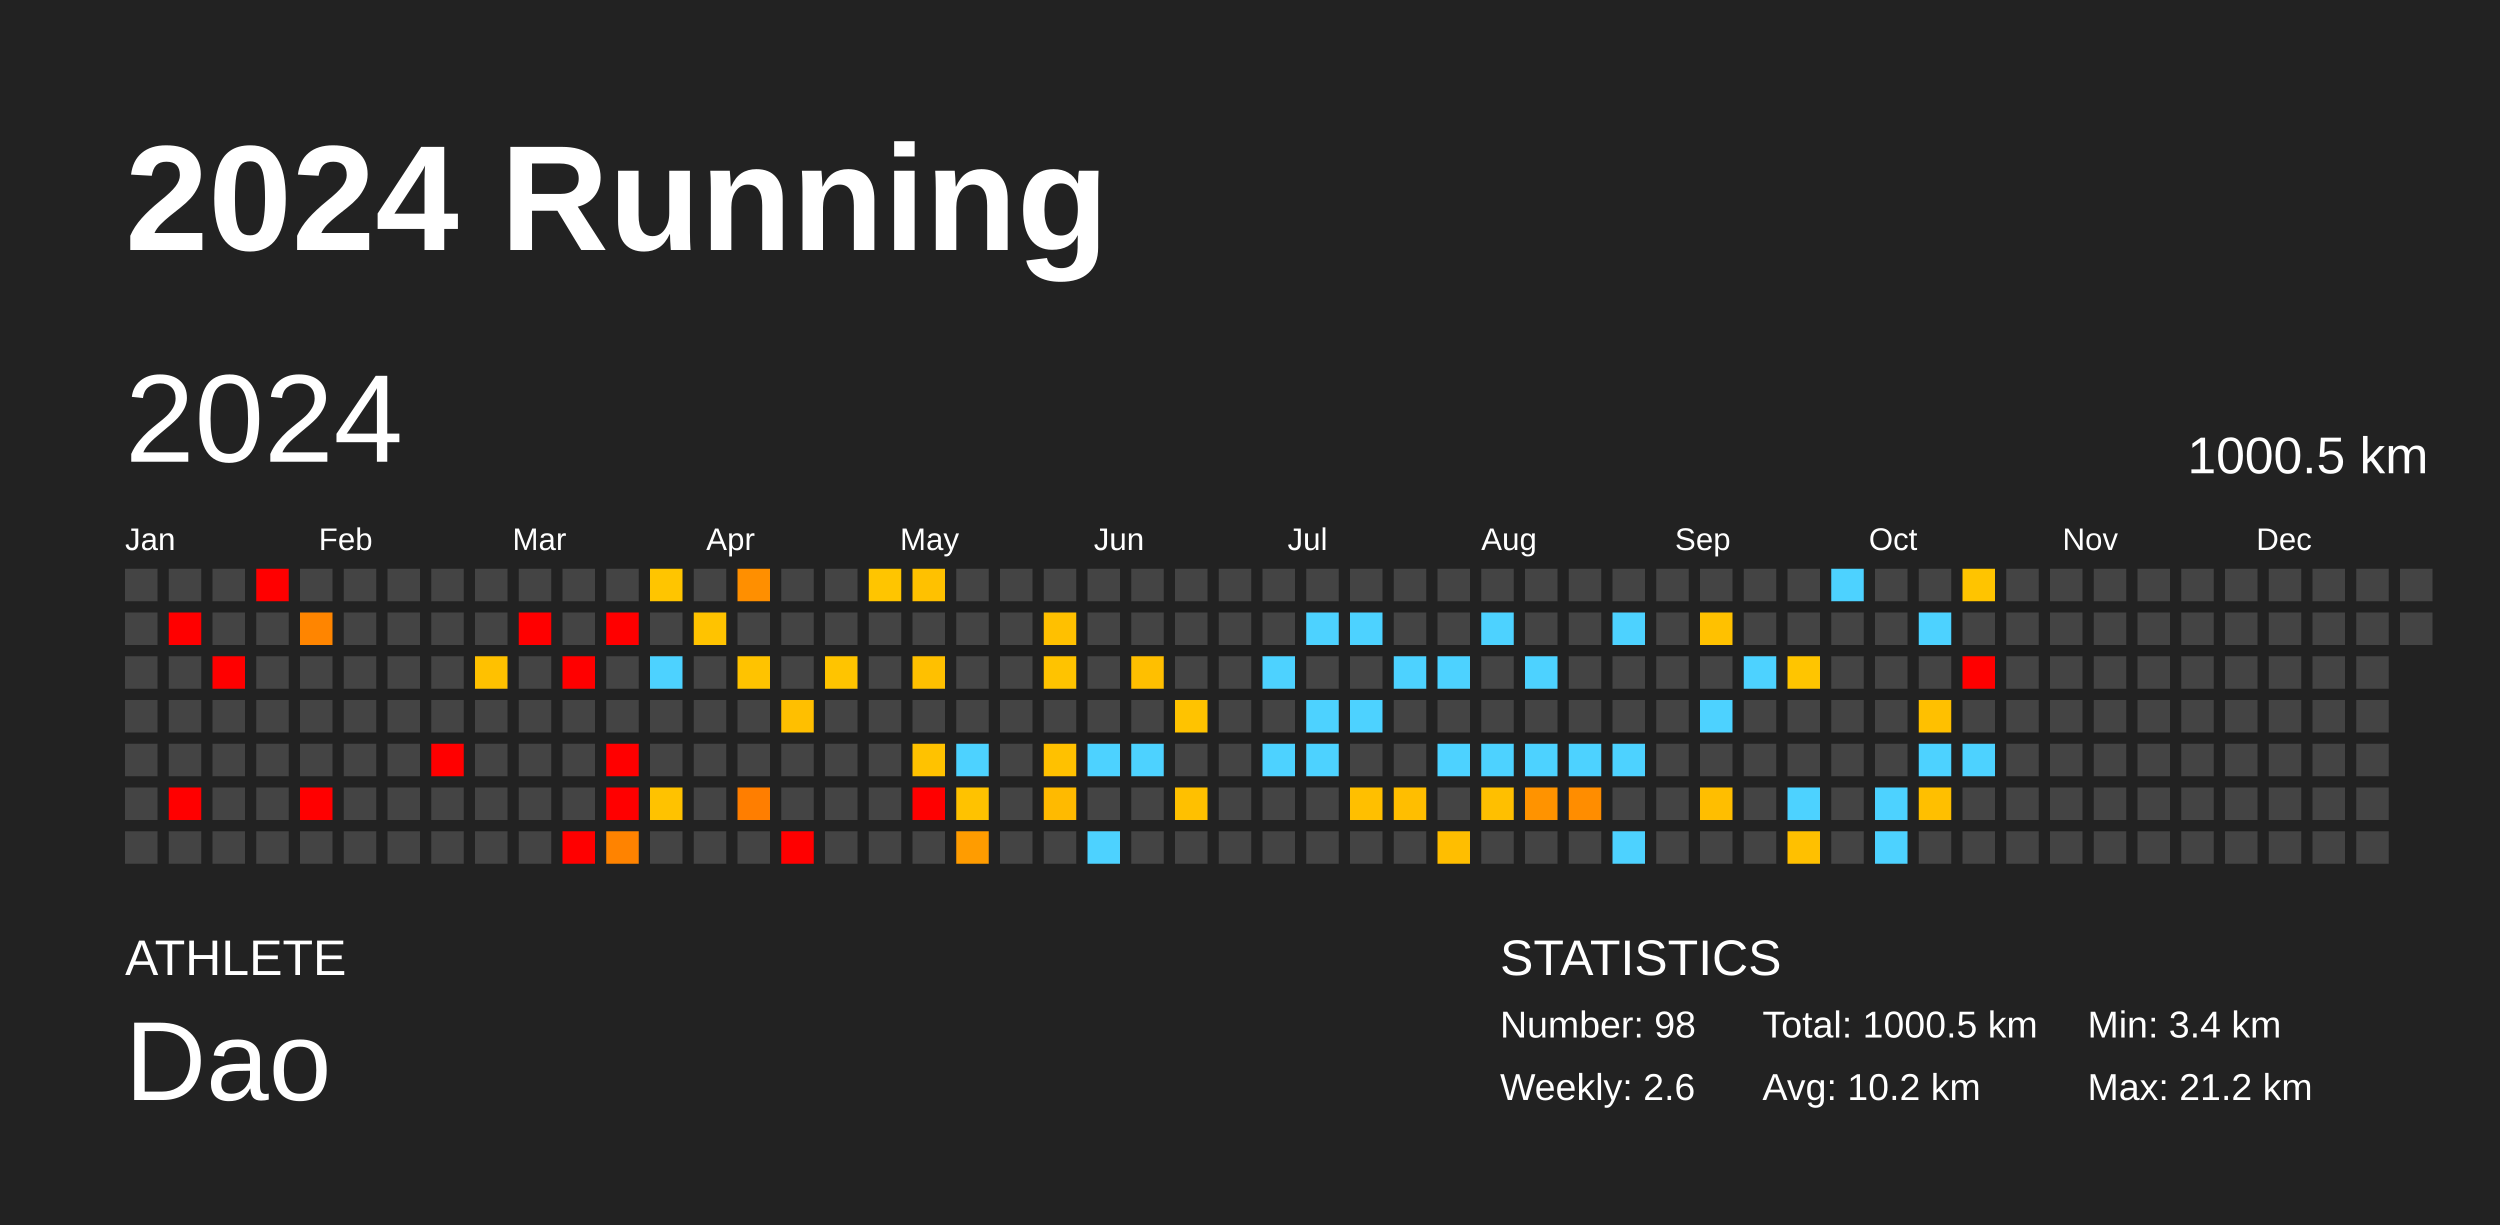
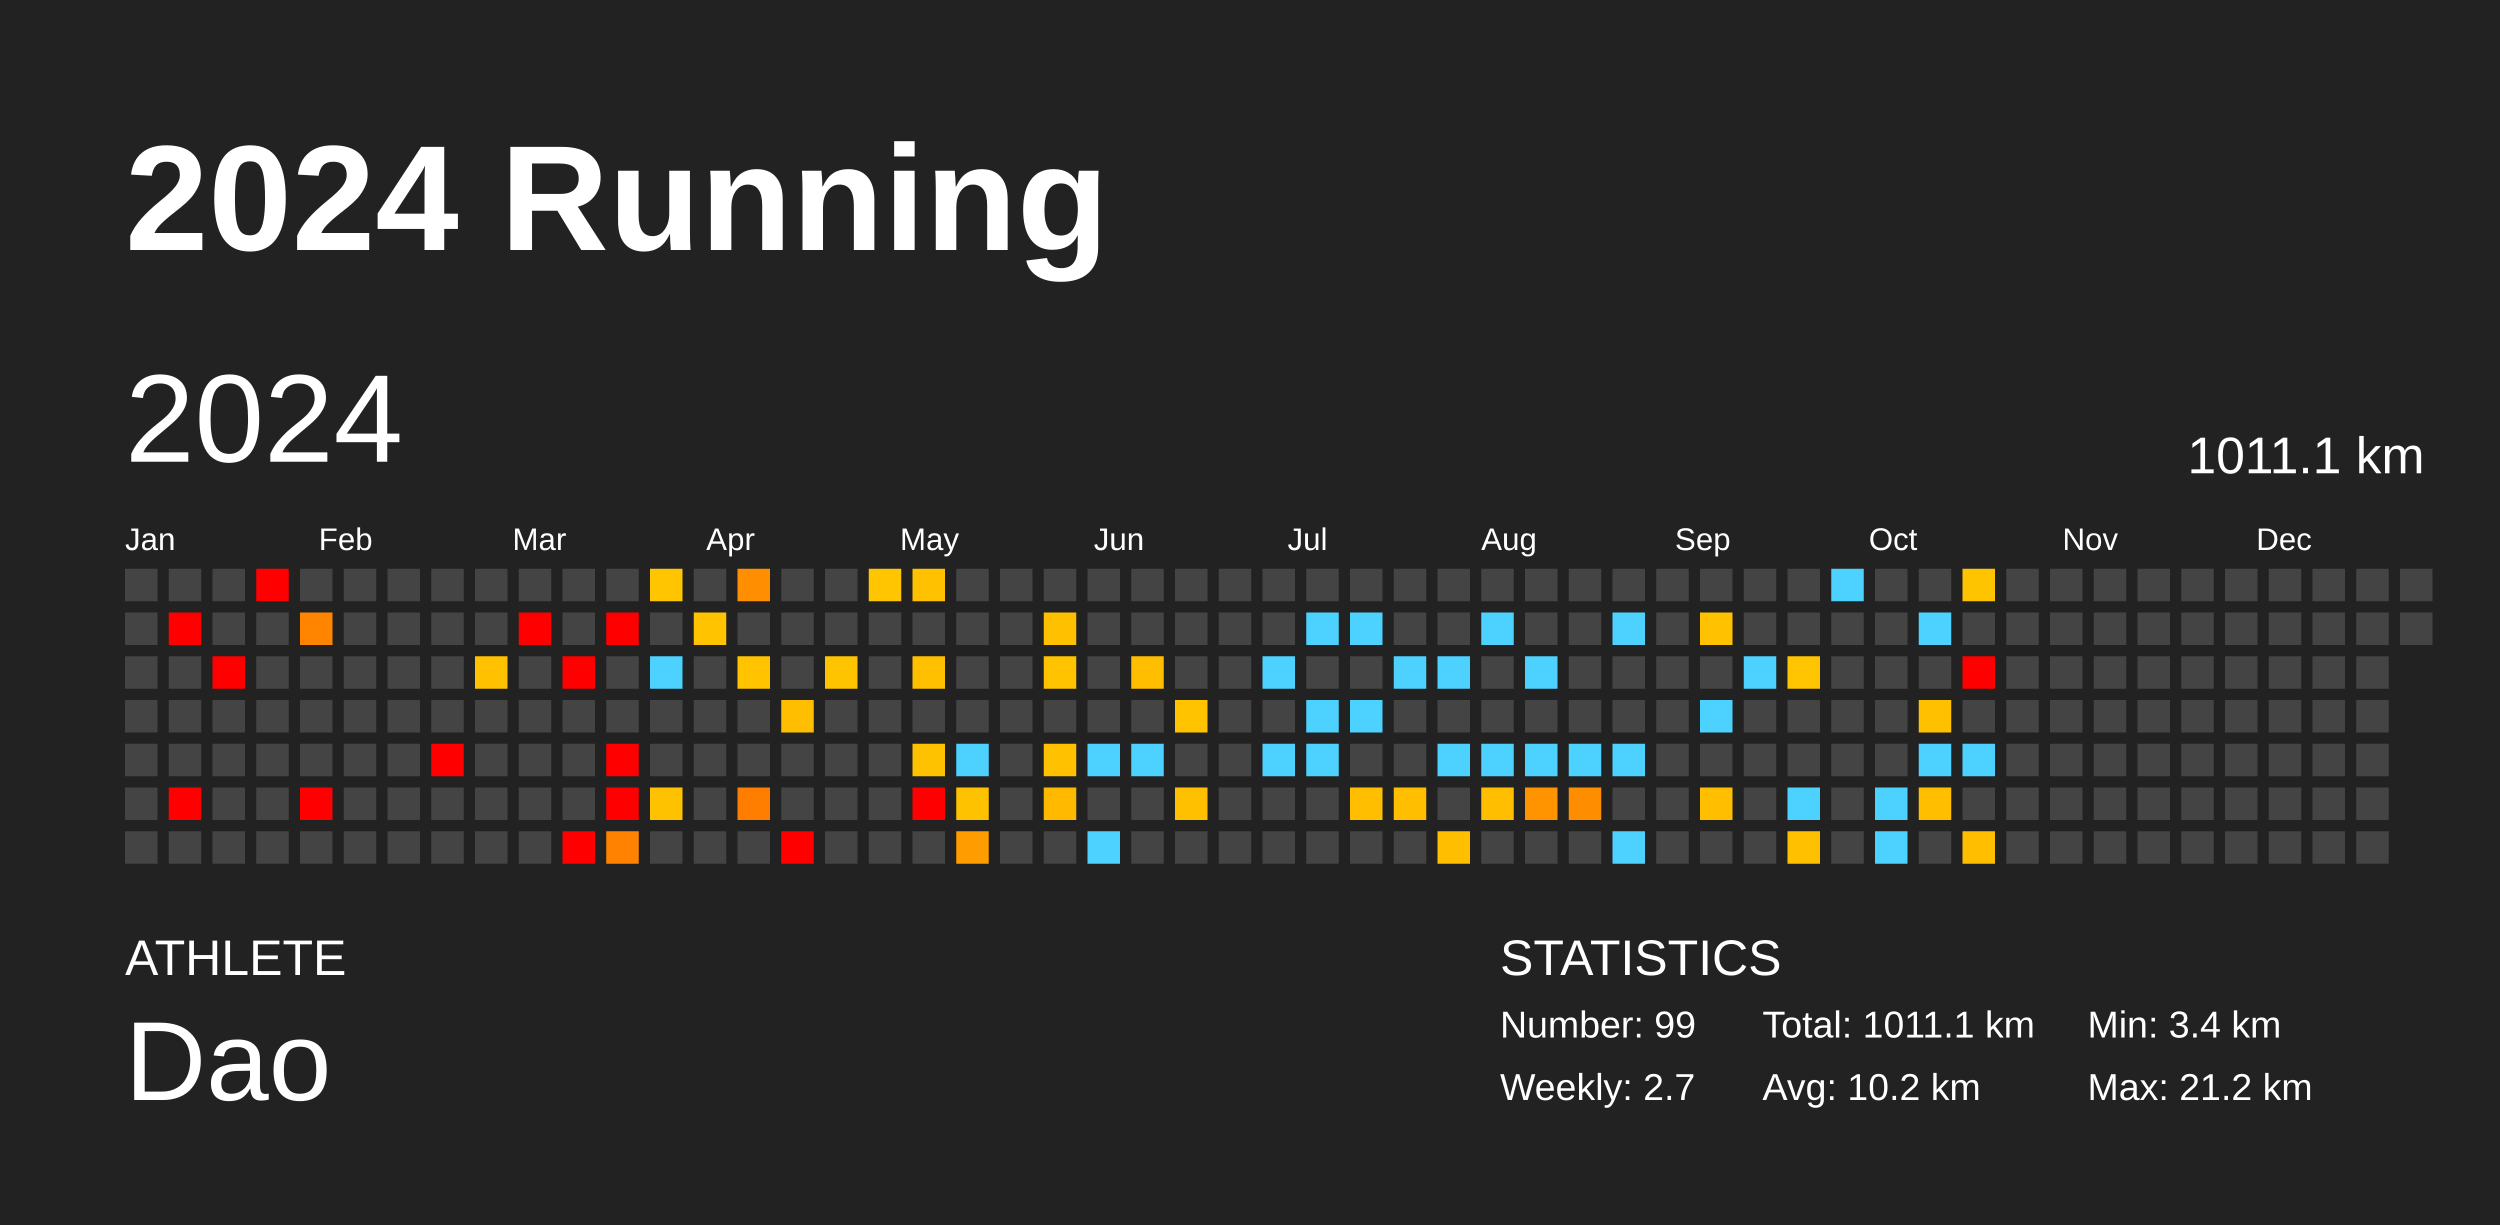
<svg xmlns="http://www.w3.org/2000/svg" baseProfile="full" height="98mm" version="1.1" viewBox="0,0,200,98" width="200mm">
  <defs />
  <rect fill="#222222" height="98" width="200" x="0" y="0" />
  <text fill="#FFFFFF" style="font-size:12px; font-family:Arial; font-weight:bold;" x="10" y="20">2024 Running</text>
  <text fill="#FFFFFF" style="font-size:4px; font-family:Arial" x="10" y="78">ATHLETE</text>
  <text fill="#FFFFFF" style="font-size:9px; font-family:Arial" x="10" y="88">Dao</text>
  <text fill="#FFFFFF" style="font-size:4px; font-family:Arial" x="120" y="78">STATISTICS</text>
-   <text fill="#FFFFFF" style="font-size:3px; font-family:Arial" x="120" y="83">Number: 98</text>
-   <text fill="#FFFFFF" style="font-size:3px; font-family:Arial" x="120" y="88">Weekly: 2.6</text>
-   <text fill="#FFFFFF" style="font-size:3px; font-family:Arial" x="141" y="83">Total: 1000.5 km</text>
+   <text fill="#FFFFFF" style="font-size:3px; font-family:Arial" x="120" y="83">Number: 99</text>
+   <text fill="#FFFFFF" style="font-size:3px; font-family:Arial" x="120" y="88">Weekly: 2.7</text>
+   <text fill="#FFFFFF" style="font-size:3px; font-family:Arial" x="141" y="83">Total: 1011.1 km</text>
  <text fill="#FFFFFF" style="font-size:3px; font-family:Arial" x="141" y="88">Avg: 10.2 km</text>
  <text fill="#FFFFFF" style="font-size:3px; font-family:Arial" x="167" y="83">Min: 3.4 km</text>
  <text fill="#FFFFFF" style="font-size:3px; font-family:Arial" x="167" y="88">Max: 21.2 km</text>
  <text dominant-baseline="hanging" fill="#FFFFFF" style="font-size:10.0px; font-family:Arial;" x="10" y="30">2024</text>
-   <text dominant-baseline="hanging" fill="#FFFFFF" style="font-size:4.125px; font-family:Arial;" x="175" y="35">1000.5 km</text>
+   <text dominant-baseline="hanging" fill="#FFFFFF" style="font-size:4.125px; font-family:Arial;" x="175" y="35">1011.1 km</text>
  <text fill="#FFFFFF" style="font-size:2.5px; font-family:Arial" x="10.0" y="44">Jan</text>
  <text fill="#FFFFFF" style="font-size:2.5px; font-family:Arial" x="25.5" y="44">Feb</text>
  <text fill="#FFFFFF" style="font-size:2.5px; font-family:Arial" x="41.0" y="44">Mar</text>
  <text fill="#FFFFFF" style="font-size:2.5px; font-family:Arial" x="56.5" y="44">Apr</text>
  <text fill="#FFFFFF" style="font-size:2.5px; font-family:Arial" x="72.0" y="44">May</text>
  <text fill="#FFFFFF" style="font-size:2.5px; font-family:Arial" x="87.5" y="44">Jun</text>
  <text fill="#FFFFFF" style="font-size:2.5px; font-family:Arial" x="103.0" y="44">Jul</text>
  <text fill="#FFFFFF" style="font-size:2.5px; font-family:Arial" x="118.5" y="44">Aug</text>
  <text fill="#FFFFFF" style="font-size:2.5px; font-family:Arial" x="134.0" y="44">Sep</text>
  <text fill="#FFFFFF" style="font-size:2.5px; font-family:Arial" x="149.5" y="44">Oct</text>
  <text fill="#FFFFFF" style="font-size:2.5px; font-family:Arial" x="165.0" y="44">Nov</text>
  <text fill="#FFFFFF" style="font-size:2.5px; font-family:Arial" x="180.5" y="44">Dec</text>
  <rect fill="#444444" height="2.6" width="2.6" x="10.0" y="45.5" />
  <rect fill="#444444" height="2.6" width="2.6" x="10.0" y="49.0" />
  <rect fill="#444444" height="2.6" width="2.6" x="10.0" y="52.5" />
  <rect fill="#444444" height="2.6" width="2.6" x="10.0" y="56.0" />
  <rect fill="#444444" height="2.6" width="2.6" x="10.0" y="59.5" />
  <rect fill="#444444" height="2.6" width="2.6" x="10.0" y="63.0" />
  <rect fill="#444444" height="2.6" width="2.6" x="10.0" y="66.5" />
  <rect fill="#444444" height="2.6" width="2.6" x="13.5" y="45.5" />
  <rect fill="red" height="2.6" width="2.6" x="13.5" y="49.0" />
  <rect fill="#444444" height="2.6" width="2.6" x="13.5" y="52.5" />
  <rect fill="#444444" height="2.6" width="2.6" x="13.5" y="56.0" />
  <rect fill="#444444" height="2.6" width="2.6" x="13.5" y="59.5" />
  <rect fill="red" height="2.6" width="2.6" x="13.5" y="63.0" />
  <rect fill="#444444" height="2.6" width="2.6" x="13.5" y="66.5" />
  <rect fill="#444444" height="2.6" width="2.6" x="17.0" y="45.5" />
  <rect fill="#444444" height="2.6" width="2.6" x="17.0" y="49.0" />
  <rect fill="red" height="2.6" width="2.6" x="17.0" y="52.5" />
  <rect fill="#444444" height="2.6" width="2.6" x="17.0" y="56.0" />
  <rect fill="#444444" height="2.6" width="2.6" x="17.0" y="59.5" />
  <rect fill="#444444" height="2.6" width="2.6" x="17.0" y="63.0" />
  <rect fill="#444444" height="2.6" width="2.6" x="17.0" y="66.5" />
  <rect fill="red" height="2.6" width="2.6" x="20.5" y="45.5" />
  <rect fill="#444444" height="2.6" width="2.6" x="20.5" y="49.0" />
  <rect fill="#444444" height="2.6" width="2.6" x="20.5" y="52.5" />
  <rect fill="#444444" height="2.6" width="2.6" x="20.5" y="56.0" />
  <rect fill="#444444" height="2.6" width="2.6" x="20.5" y="59.5" />
  <rect fill="#444444" height="2.6" width="2.6" x="20.5" y="63.0" />
  <rect fill="#444444" height="2.6" width="2.6" x="20.5" y="66.5" />
  <rect fill="#444444" height="2.6" width="2.6" x="24.0" y="45.5" />
  <rect fill="#ff8500" height="2.6" width="2.6" x="24.0" y="49.0" />
  <rect fill="#444444" height="2.6" width="2.6" x="24.0" y="52.5" />
  <rect fill="#444444" height="2.6" width="2.6" x="24.0" y="56.0" />
  <rect fill="#444444" height="2.6" width="2.6" x="24.0" y="59.5" />
  <rect fill="red" height="2.6" width="2.6" x="24.0" y="63.0" />
  <rect fill="#444444" height="2.6" width="2.6" x="24.0" y="66.5" />
  <rect fill="#444444" height="2.6" width="2.6" x="27.5" y="45.5" />
  <rect fill="#444444" height="2.6" width="2.6" x="27.5" y="49.0" />
  <rect fill="#444444" height="2.6" width="2.6" x="27.5" y="52.5" />
  <rect fill="#444444" height="2.6" width="2.6" x="27.5" y="56.0" />
  <rect fill="#444444" height="2.6" width="2.6" x="27.5" y="59.5" />
  <rect fill="#444444" height="2.6" width="2.6" x="27.5" y="63.0" />
  <rect fill="#444444" height="2.6" width="2.6" x="27.5" y="66.5" />
  <rect fill="#444444" height="2.6" width="2.6" x="31.0" y="45.5" />
  <rect fill="#444444" height="2.6" width="2.6" x="31.0" y="49.0" />
  <rect fill="#444444" height="2.6" width="2.6" x="31.0" y="52.5" />
  <rect fill="#444444" height="2.6" width="2.6" x="31.0" y="56.0" />
  <rect fill="#444444" height="2.6" width="2.6" x="31.0" y="59.5" />
  <rect fill="#444444" height="2.6" width="2.6" x="31.0" y="63.0" />
  <rect fill="#444444" height="2.6" width="2.6" x="31.0" y="66.5" />
  <rect fill="#444444" height="2.6" width="2.6" x="34.5" y="45.5" />
  <rect fill="#444444" height="2.6" width="2.6" x="34.5" y="49.0" />
  <rect fill="#444444" height="2.6" width="2.6" x="34.5" y="52.5" />
  <rect fill="#444444" height="2.6" width="2.6" x="34.5" y="56.0" />
  <rect fill="red" height="2.6" width="2.6" x="34.5" y="59.5" />
  <rect fill="#444444" height="2.6" width="2.6" x="34.5" y="63.0" />
  <rect fill="#444444" height="2.6" width="2.6" x="34.5" y="66.5" />
  <rect fill="#444444" height="2.6" width="2.6" x="38.0" y="45.5" />
  <rect fill="#444444" height="2.6" width="2.6" x="38.0" y="49.0" />
  <rect fill="#ffc100" height="2.6" width="2.6" x="38.0" y="52.5" />
  <rect fill="#444444" height="2.6" width="2.6" x="38.0" y="56.0" />
  <rect fill="#444444" height="2.6" width="2.6" x="38.0" y="59.5" />
  <rect fill="#444444" height="2.6" width="2.6" x="38.0" y="63.0" />
  <rect fill="#444444" height="2.6" width="2.6" x="38.0" y="66.5" />
  <rect fill="#444444" height="2.6" width="2.6" x="41.5" y="45.5" />
  <rect fill="red" height="2.6" width="2.6" x="41.5" y="49.0" />
  <rect fill="#444444" height="2.6" width="2.6" x="41.5" y="52.5" />
  <rect fill="#444444" height="2.6" width="2.6" x="41.5" y="56.0" />
  <rect fill="#444444" height="2.6" width="2.6" x="41.5" y="59.5" />
  <rect fill="#444444" height="2.6" width="2.6" x="41.5" y="63.0" />
  <rect fill="#444444" height="2.6" width="2.6" x="41.5" y="66.5" />
  <rect fill="#444444" height="2.6" width="2.6" x="45.0" y="45.5" />
  <rect fill="#444444" height="2.6" width="2.6" x="45.0" y="49.0" />
  <rect fill="red" height="2.6" width="2.6" x="45.0" y="52.5" />
  <rect fill="#444444" height="2.6" width="2.6" x="45.0" y="56.0" />
  <rect fill="#444444" height="2.6" width="2.6" x="45.0" y="59.5" />
  <rect fill="#444444" height="2.6" width="2.6" x="45.0" y="63.0" />
  <rect fill="red" height="2.6" width="2.6" x="45.0" y="66.5" />
  <rect fill="#444444" height="2.6" width="2.6" x="48.5" y="45.5" />
  <rect fill="red" height="2.6" width="2.6" x="48.5" y="49.0" />
  <rect fill="#444444" height="2.6" width="2.6" x="48.5" y="52.5" />
  <rect fill="#444444" height="2.6" width="2.6" x="48.5" y="56.0" />
  <rect fill="red" height="2.6" width="2.6" x="48.5" y="59.5" />
  <rect fill="red" height="2.6" width="2.6" x="48.5" y="63.0" />
  <rect fill="#ff8300" height="2.6" width="2.6" x="48.5" y="66.5" />
  <rect fill="#ffc500" height="2.6" width="2.6" x="52.0" y="45.5" />
  <rect fill="#444444" height="2.6" width="2.6" x="52.0" y="49.0" />
  <rect fill="#4dd2ff" height="2.6" width="2.6" x="52.0" y="52.5" />
  <rect fill="#444444" height="2.6" width="2.6" x="52.0" y="56.0" />
  <rect fill="#444444" height="2.6" width="2.6" x="52.0" y="59.5" />
  <rect fill="#ffc200" height="2.6" width="2.6" x="52.0" y="63.0" />
  <rect fill="#444444" height="2.6" width="2.6" x="52.0" y="66.5" />
  <rect fill="#444444" height="2.6" width="2.6" x="55.5" y="45.5" />
  <rect fill="#ffc300" height="2.6" width="2.6" x="55.5" y="49.0" />
  <rect fill="#444444" height="2.6" width="2.6" x="55.5" y="52.5" />
  <rect fill="#444444" height="2.6" width="2.6" x="55.5" y="56.0" />
  <rect fill="#444444" height="2.6" width="2.6" x="55.5" y="59.5" />
  <rect fill="#444444" height="2.6" width="2.6" x="55.5" y="63.0" />
  <rect fill="#444444" height="2.6" width="2.6" x="55.5" y="66.5" />
  <rect fill="#ff8f00" height="2.6" width="2.6" x="59.0" y="45.5" />
  <rect fill="#444444" height="2.6" width="2.6" x="59.0" y="49.0" />
  <rect fill="#ffc300" height="2.6" width="2.6" x="59.0" y="52.5" />
  <rect fill="#444444" height="2.6" width="2.6" x="59.0" y="56.0" />
  <rect fill="#444444" height="2.6" width="2.6" x="59.0" y="59.5" />
  <rect fill="#ff7e00" height="2.6" width="2.6" x="59.0" y="63.0" />
  <rect fill="#444444" height="2.6" width="2.6" x="59.0" y="66.5" />
  <rect fill="#444444" height="2.6" width="2.6" x="62.5" y="45.5" />
  <rect fill="#444444" height="2.6" width="2.6" x="62.5" y="49.0" />
  <rect fill="#444444" height="2.6" width="2.6" x="62.5" y="52.5" />
  <rect fill="#ffbf00" height="2.6" width="2.6" x="62.5" y="56.0" />
  <rect fill="#444444" height="2.6" width="2.6" x="62.5" y="59.5" />
  <rect fill="#444444" height="2.6" width="2.6" x="62.5" y="63.0" />
  <rect fill="red" height="2.6" width="2.6" x="62.5" y="66.5" />
  <rect fill="#444444" height="2.6" width="2.6" x="66.0" y="45.5" />
  <rect fill="#444444" height="2.6" width="2.6" x="66.0" y="49.0" />
  <rect fill="#ffc400" height="2.6" width="2.6" x="66.0" y="52.5" />
  <rect fill="#444444" height="2.6" width="2.6" x="66.0" y="56.0" />
  <rect fill="#444444" height="2.6" width="2.6" x="66.0" y="59.5" />
  <rect fill="#444444" height="2.6" width="2.6" x="66.0" y="63.0" />
  <rect fill="#444444" height="2.6" width="2.6" x="66.0" y="66.5" />
  <rect fill="#ffc500" height="2.6" width="2.6" x="69.5" y="45.5" />
  <rect fill="#444444" height="2.6" width="2.6" x="69.5" y="49.0" />
  <rect fill="#444444" height="2.6" width="2.6" x="69.5" y="52.5" />
  <rect fill="#444444" height="2.6" width="2.6" x="69.5" y="56.0" />
  <rect fill="#444444" height="2.6" width="2.6" x="69.5" y="59.5" />
  <rect fill="#444444" height="2.6" width="2.6" x="69.5" y="63.0" />
  <rect fill="#444444" height="2.6" width="2.6" x="69.5" y="66.5" />
  <rect fill="#ffc100" height="2.6" width="2.6" x="73.0" y="45.5" />
  <rect fill="#444444" height="2.6" width="2.6" x="73.0" y="49.0" />
  <rect fill="#ffc000" height="2.6" width="2.6" x="73.0" y="52.5" />
  <rect fill="#444444" height="2.6" width="2.6" x="73.0" y="56.0" />
  <rect fill="#ffc200" height="2.6" width="2.6" x="73.0" y="59.5" />
  <rect fill="red" height="2.6" width="2.6" x="73.0" y="63.0" />
  <rect fill="#444444" height="2.6" width="2.6" x="73.0" y="66.5" />
  <rect fill="#444444" height="2.6" width="2.6" x="76.5" y="45.5" />
  <rect fill="#444444" height="2.6" width="2.6" x="76.5" y="49.0" />
  <rect fill="#444444" height="2.6" width="2.6" x="76.5" y="52.5" />
  <rect fill="#444444" height="2.6" width="2.6" x="76.5" y="56.0" />
  <rect fill="#4dd2ff" height="2.6" width="2.6" x="76.5" y="59.5" />
  <rect fill="#ffc200" height="2.6" width="2.6" x="76.5" y="63.0" />
  <rect fill="#ff9c00" height="2.6" width="2.6" x="76.5" y="66.5" />
  <rect fill="#444444" height="2.6" width="2.6" x="80.0" y="45.5" />
  <rect fill="#444444" height="2.6" width="2.6" x="80.0" y="49.0" />
  <rect fill="#444444" height="2.6" width="2.6" x="80.0" y="52.5" />
  <rect fill="#444444" height="2.6" width="2.6" x="80.0" y="56.0" />
  <rect fill="#444444" height="2.6" width="2.6" x="80.0" y="59.5" />
  <rect fill="#444444" height="2.6" width="2.6" x="80.0" y="63.0" />
  <rect fill="#444444" height="2.6" width="2.6" x="80.0" y="66.5" />
  <rect fill="#444444" height="2.6" width="2.6" x="83.5" y="45.5" />
  <rect fill="#ffc000" height="2.6" width="2.6" x="83.5" y="49.0" />
  <rect fill="#ffc300" height="2.6" width="2.6" x="83.5" y="52.5" />
  <rect fill="#444444" height="2.6" width="2.6" x="83.5" y="56.0" />
  <rect fill="#ffc100" height="2.6" width="2.6" x="83.5" y="59.5" />
  <rect fill="#ffba00" height="2.6" width="2.6" x="83.5" y="63.0" />
  <rect fill="#444444" height="2.6" width="2.6" x="83.5" y="66.5" />
  <rect fill="#444444" height="2.6" width="2.6" x="87.0" y="45.5" />
  <rect fill="#444444" height="2.6" width="2.6" x="87.0" y="49.0" />
  <rect fill="#444444" height="2.6" width="2.6" x="87.0" y="52.5" />
  <rect fill="#444444" height="2.6" width="2.6" x="87.0" y="56.0" />
  <rect fill="#4dd2ff" height="2.6" width="2.6" x="87.0" y="59.5" />
  <rect fill="#444444" height="2.6" width="2.6" x="87.0" y="63.0" />
  <rect fill="#4dd2ff" height="2.6" width="2.6" x="87.0" y="66.5" />
  <rect fill="#444444" height="2.6" width="2.6" x="90.5" y="45.5" />
  <rect fill="#444444" height="2.6" width="2.6" x="90.5" y="49.0" />
  <rect fill="#ffbf00" height="2.6" width="2.6" x="90.5" y="52.5" />
  <rect fill="#444444" height="2.6" width="2.6" x="90.5" y="56.0" />
  <rect fill="#4dd2ff" height="2.6" width="2.6" x="90.5" y="59.5" />
  <rect fill="#444444" height="2.6" width="2.6" x="90.5" y="63.0" />
  <rect fill="#444444" height="2.6" width="2.6" x="90.5" y="66.5" />
  <rect fill="#444444" height="2.6" width="2.6" x="94.0" y="45.5" />
  <rect fill="#444444" height="2.6" width="2.6" x="94.0" y="49.0" />
  <rect fill="#444444" height="2.6" width="2.6" x="94.0" y="52.5" />
  <rect fill="#ffc300" height="2.6" width="2.6" x="94.0" y="56.0" />
  <rect fill="#444444" height="2.6" width="2.6" x="94.0" y="59.5" />
  <rect fill="#ffc000" height="2.6" width="2.6" x="94.0" y="63.0" />
  <rect fill="#444444" height="2.6" width="2.6" x="94.0" y="66.5" />
  <rect fill="#444444" height="2.6" width="2.6" x="97.5" y="45.5" />
  <rect fill="#444444" height="2.6" width="2.6" x="97.5" y="49.0" />
  <rect fill="#444444" height="2.6" width="2.6" x="97.5" y="52.5" />
  <rect fill="#444444" height="2.6" width="2.6" x="97.5" y="56.0" />
  <rect fill="#444444" height="2.6" width="2.6" x="97.5" y="59.5" />
  <rect fill="#444444" height="2.6" width="2.6" x="97.5" y="63.0" />
  <rect fill="#444444" height="2.6" width="2.6" x="97.5" y="66.5" />
  <rect fill="#444444" height="2.6" width="2.6" x="101.0" y="45.5" />
  <rect fill="#444444" height="2.6" width="2.6" x="101.0" y="49.0" />
  <rect fill="#4dd2ff" height="2.6" width="2.6" x="101.0" y="52.5" />
  <rect fill="#444444" height="2.6" width="2.6" x="101.0" y="56.0" />
  <rect fill="#4dd2ff" height="2.6" width="2.6" x="101.0" y="59.5" />
  <rect fill="#444444" height="2.6" width="2.6" x="101.0" y="63.0" />
  <rect fill="#444444" height="2.6" width="2.6" x="101.0" y="66.5" />
  <rect fill="#444444" height="2.6" width="2.6" x="104.5" y="45.5" />
  <rect fill="#4dd2ff" height="2.6" width="2.6" x="104.5" y="49.0" />
  <rect fill="#444444" height="2.6" width="2.6" x="104.5" y="52.5" />
  <rect fill="#4dd2ff" height="2.6" width="2.6" x="104.5" y="56.0" />
  <rect fill="#4dd2ff" height="2.6" width="2.6" x="104.5" y="59.5" />
  <rect fill="#444444" height="2.6" width="2.6" x="104.5" y="63.0" />
  <rect fill="#444444" height="2.6" width="2.6" x="104.5" y="66.5" />
  <rect fill="#444444" height="2.6" width="2.6" x="108.0" y="45.5" />
  <rect fill="#4dd2ff" height="2.6" width="2.6" x="108.0" y="49.0" />
  <rect fill="#444444" height="2.6" width="2.6" x="108.0" y="52.5" />
  <rect fill="#4dd2ff" height="2.6" width="2.6" x="108.0" y="56.0" />
  <rect fill="#444444" height="2.6" width="2.6" x="108.0" y="59.5" />
  <rect fill="#ffbf00" height="2.6" width="2.6" x="108.0" y="63.0" />
  <rect fill="#444444" height="2.6" width="2.6" x="108.0" y="66.5" />
  <rect fill="#444444" height="2.6" width="2.6" x="111.5" y="45.5" />
  <rect fill="#444444" height="2.6" width="2.6" x="111.5" y="49.0" />
  <rect fill="#4dd2ff" height="2.6" width="2.6" x="111.5" y="52.5" />
  <rect fill="#444444" height="2.6" width="2.6" x="111.5" y="56.0" />
  <rect fill="#444444" height="2.6" width="2.6" x="111.5" y="59.5" />
  <rect fill="#ffbe00" height="2.6" width="2.6" x="111.5" y="63.0" />
  <rect fill="#444444" height="2.6" width="2.6" x="111.5" y="66.5" />
  <rect fill="#444444" height="2.6" width="2.6" x="115.0" y="45.5" />
  <rect fill="#444444" height="2.6" width="2.6" x="115.0" y="49.0" />
  <rect fill="#4dd2ff" height="2.6" width="2.6" x="115.0" y="52.5" />
  <rect fill="#444444" height="2.6" width="2.6" x="115.0" y="56.0" />
  <rect fill="#4dd2ff" height="2.6" width="2.6" x="115.0" y="59.5" />
  <rect fill="#444444" height="2.6" width="2.6" x="115.0" y="63.0" />
  <rect fill="#ffbe00" height="2.6" width="2.6" x="115.0" y="66.5" />
  <rect fill="#444444" height="2.6" width="2.6" x="118.5" y="45.5" />
  <rect fill="#4dd2ff" height="2.6" width="2.6" x="118.5" y="49.0" />
  <rect fill="#444444" height="2.6" width="2.6" x="118.5" y="52.5" />
  <rect fill="#444444" height="2.6" width="2.6" x="118.5" y="56.0" />
  <rect fill="#4dd2ff" height="2.6" width="2.6" x="118.5" y="59.5" />
  <rect fill="#ffbf00" height="2.6" width="2.6" x="118.5" y="63.0" />
  <rect fill="#444444" height="2.6" width="2.6" x="118.5" y="66.5" />
  <rect fill="#444444" height="2.6" width="2.6" x="122.0" y="45.5" />
  <rect fill="#444444" height="2.6" width="2.6" x="122.0" y="49.0" />
  <rect fill="#4dd2ff" height="2.6" width="2.6" x="122.0" y="52.5" />
  <rect fill="#444444" height="2.6" width="2.6" x="122.0" y="56.0" />
  <rect fill="#4dd2ff" height="2.6" width="2.6" x="122.0" y="59.5" />
  <rect fill="#ff9300" height="2.6" width="2.6" x="122.0" y="63.0" />
  <rect fill="#444444" height="2.6" width="2.6" x="122.0" y="66.5" />
  <rect fill="#444444" height="2.6" width="2.6" x="125.5" y="45.5" />
  <rect fill="#444444" height="2.6" width="2.6" x="125.5" y="49.0" />
  <rect fill="#444444" height="2.6" width="2.6" x="125.5" y="52.5" />
  <rect fill="#444444" height="2.6" width="2.6" x="125.5" y="56.0" />
  <rect fill="#4dd2ff" height="2.6" width="2.6" x="125.5" y="59.5" />
  <rect fill="#ff8d00" height="2.6" width="2.6" x="125.5" y="63.0" />
  <rect fill="#444444" height="2.6" width="2.6" x="125.5" y="66.5" />
  <rect fill="#444444" height="2.6" width="2.6" x="129.0" y="45.5" />
  <rect fill="#4dd2ff" height="2.6" width="2.6" x="129.0" y="49.0" />
  <rect fill="#444444" height="2.6" width="2.6" x="129.0" y="52.5" />
  <rect fill="#444444" height="2.6" width="2.6" x="129.0" y="56.0" />
  <rect fill="#4dd2ff" height="2.6" width="2.6" x="129.0" y="59.5" />
  <rect fill="#444444" height="2.6" width="2.6" x="129.0" y="63.0" />
  <rect fill="#4dd2ff" height="2.6" width="2.6" x="129.0" y="66.5" />
  <rect fill="#444444" height="2.6" width="2.6" x="132.5" y="45.5" />
  <rect fill="#444444" height="2.6" width="2.6" x="132.5" y="49.0" />
  <rect fill="#444444" height="2.6" width="2.6" x="132.5" y="52.5" />
  <rect fill="#444444" height="2.6" width="2.6" x="132.5" y="56.0" />
  <rect fill="#444444" height="2.6" width="2.6" x="132.5" y="59.5" />
  <rect fill="#444444" height="2.6" width="2.6" x="132.5" y="63.0" />
  <rect fill="#444444" height="2.6" width="2.6" x="132.5" y="66.5" />
  <rect fill="#444444" height="2.6" width="2.6" x="136.0" y="45.5" />
  <rect fill="#ffc100" height="2.6" width="2.6" x="136.0" y="49.0" />
  <rect fill="#444444" height="2.6" width="2.6" x="136.0" y="52.5" />
  <rect fill="#4dd2ff" height="2.6" width="2.6" x="136.0" y="56.0" />
  <rect fill="#444444" height="2.6" width="2.6" x="136.0" y="59.5" />
  <rect fill="#ffbe00" height="2.6" width="2.6" x="136.0" y="63.0" />
  <rect fill="#444444" height="2.6" width="2.6" x="136.0" y="66.5" />
  <rect fill="#444444" height="2.6" width="2.6" x="139.5" y="45.5" />
  <rect fill="#444444" height="2.6" width="2.6" x="139.5" y="49.0" />
  <rect fill="#4dd2ff" height="2.6" width="2.6" x="139.5" y="52.5" />
  <rect fill="#444444" height="2.6" width="2.6" x="139.5" y="56.0" />
  <rect fill="#444444" height="2.6" width="2.6" x="139.5" y="59.5" />
  <rect fill="#444444" height="2.6" width="2.6" x="139.5" y="63.0" />
  <rect fill="#444444" height="2.6" width="2.6" x="139.5" y="66.5" />
  <rect fill="#444444" height="2.6" width="2.6" x="143.0" y="45.5" />
  <rect fill="#444444" height="2.6" width="2.6" x="143.0" y="49.0" />
  <rect fill="#ffc500" height="2.6" width="2.6" x="143.0" y="52.5" />
  <rect fill="#444444" height="2.6" width="2.6" x="143.0" y="56.0" />
  <rect fill="#444444" height="2.6" width="2.6" x="143.0" y="59.5" />
  <rect fill="#4dd2ff" height="2.6" width="2.6" x="143.0" y="63.0" />
  <rect fill="#ffc000" height="2.6" width="2.6" x="143.0" y="66.5" />
  <rect fill="#4dd2ff" height="2.6" width="2.6" x="146.5" y="45.5" />
  <rect fill="#444444" height="2.6" width="2.6" x="146.5" y="49.0" />
  <rect fill="#444444" height="2.6" width="2.6" x="146.5" y="52.5" />
  <rect fill="#444444" height="2.6" width="2.6" x="146.5" y="56.0" />
  <rect fill="#444444" height="2.6" width="2.6" x="146.5" y="59.5" />
  <rect fill="#444444" height="2.6" width="2.6" x="146.5" y="63.0" />
  <rect fill="#444444" height="2.6" width="2.6" x="146.5" y="66.5" />
  <rect fill="#444444" height="2.6" width="2.6" x="150.0" y="45.5" />
  <rect fill="#444444" height="2.6" width="2.6" x="150.0" y="49.0" />
  <rect fill="#444444" height="2.6" width="2.6" x="150.0" y="52.5" />
  <rect fill="#444444" height="2.6" width="2.6" x="150.0" y="56.0" />
  <rect fill="#444444" height="2.6" width="2.6" x="150.0" y="59.5" />
  <rect fill="#4dd2ff" height="2.6" width="2.6" x="150.0" y="63.0" />
  <rect fill="#4dd2ff" height="2.6" width="2.6" x="150.0" y="66.5" />
  <rect fill="#444444" height="2.6" width="2.6" x="153.5" y="45.5" />
  <rect fill="#4dd2ff" height="2.6" width="2.6" x="153.5" y="49.0" />
  <rect fill="#444444" height="2.6" width="2.6" x="153.5" y="52.5" />
  <rect fill="#ffc000" height="2.6" width="2.6" x="153.5" y="56.0" />
  <rect fill="#4dd2ff" height="2.6" width="2.6" x="153.5" y="59.5" />
  <rect fill="#ffbf00" height="2.6" width="2.6" x="153.5" y="63.0" />
  <rect fill="#444444" height="2.6" width="2.6" x="153.5" y="66.5" />
  <rect fill="#ffc400" height="2.6" width="2.6" x="157.0" y="45.5" />
  <rect fill="#444444" height="2.6" width="2.6" x="157.0" y="49.0" />
  <rect fill="red" height="2.6" width="2.6" x="157.0" y="52.5" />
  <rect fill="#444444" height="2.6" width="2.6" x="157.0" y="56.0" />
  <rect fill="#4dd2ff" height="2.6" width="2.6" x="157.0" y="59.5" />
  <rect fill="#444444" height="2.6" width="2.6" x="157.0" y="63.0" />
-   <rect fill="#444444" height="2.6" width="2.6" x="157.0" y="66.5" />
+   <rect fill="#ffbf00" height="2.6" width="2.6" x="157.0" y="66.5" />
  <rect fill="#444444" height="2.6" width="2.6" x="160.5" y="45.5" />
  <rect fill="#444444" height="2.6" width="2.6" x="160.5" y="49.0" />
  <rect fill="#444444" height="2.6" width="2.6" x="160.5" y="52.5" />
  <rect fill="#444444" height="2.6" width="2.6" x="160.5" y="56.0" />
  <rect fill="#444444" height="2.6" width="2.6" x="160.5" y="59.5" />
  <rect fill="#444444" height="2.6" width="2.6" x="160.5" y="63.0" />
  <rect fill="#444444" height="2.6" width="2.6" x="160.5" y="66.5" />
  <rect fill="#444444" height="2.6" width="2.6" x="164.0" y="45.5" />
  <rect fill="#444444" height="2.6" width="2.6" x="164.0" y="49.0" />
  <rect fill="#444444" height="2.6" width="2.6" x="164.0" y="52.5" />
  <rect fill="#444444" height="2.6" width="2.6" x="164.0" y="56.0" />
  <rect fill="#444444" height="2.6" width="2.6" x="164.0" y="59.5" />
  <rect fill="#444444" height="2.6" width="2.6" x="164.0" y="63.0" />
  <rect fill="#444444" height="2.6" width="2.6" x="164.0" y="66.5" />
  <rect fill="#444444" height="2.6" width="2.6" x="167.5" y="45.5" />
  <rect fill="#444444" height="2.6" width="2.6" x="167.5" y="49.0" />
  <rect fill="#444444" height="2.6" width="2.6" x="167.5" y="52.5" />
  <rect fill="#444444" height="2.6" width="2.6" x="167.5" y="56.0" />
  <rect fill="#444444" height="2.6" width="2.6" x="167.5" y="59.5" />
  <rect fill="#444444" height="2.6" width="2.6" x="167.5" y="63.0" />
  <rect fill="#444444" height="2.6" width="2.6" x="167.5" y="66.5" />
  <rect fill="#444444" height="2.6" width="2.6" x="171.0" y="45.5" />
  <rect fill="#444444" height="2.6" width="2.6" x="171.0" y="49.0" />
  <rect fill="#444444" height="2.6" width="2.6" x="171.0" y="52.5" />
  <rect fill="#444444" height="2.6" width="2.6" x="171.0" y="56.0" />
  <rect fill="#444444" height="2.6" width="2.6" x="171.0" y="59.5" />
  <rect fill="#444444" height="2.6" width="2.6" x="171.0" y="63.0" />
  <rect fill="#444444" height="2.6" width="2.6" x="171.0" y="66.5" />
  <rect fill="#444444" height="2.6" width="2.6" x="174.5" y="45.5" />
  <rect fill="#444444" height="2.6" width="2.6" x="174.5" y="49.0" />
  <rect fill="#444444" height="2.6" width="2.6" x="174.5" y="52.5" />
  <rect fill="#444444" height="2.6" width="2.6" x="174.5" y="56.0" />
  <rect fill="#444444" height="2.6" width="2.6" x="174.5" y="59.5" />
  <rect fill="#444444" height="2.6" width="2.6" x="174.5" y="63.0" />
  <rect fill="#444444" height="2.6" width="2.6" x="174.5" y="66.5" />
  <rect fill="#444444" height="2.6" width="2.6" x="178.0" y="45.5" />
  <rect fill="#444444" height="2.6" width="2.6" x="178.0" y="49.0" />
  <rect fill="#444444" height="2.6" width="2.6" x="178.0" y="52.5" />
  <rect fill="#444444" height="2.6" width="2.6" x="178.0" y="56.0" />
  <rect fill="#444444" height="2.6" width="2.6" x="178.0" y="59.5" />
  <rect fill="#444444" height="2.6" width="2.6" x="178.0" y="63.0" />
  <rect fill="#444444" height="2.6" width="2.6" x="178.0" y="66.5" />
  <rect fill="#444444" height="2.6" width="2.6" x="181.5" y="45.5" />
  <rect fill="#444444" height="2.6" width="2.6" x="181.5" y="49.0" />
  <rect fill="#444444" height="2.6" width="2.6" x="181.5" y="52.5" />
  <rect fill="#444444" height="2.6" width="2.6" x="181.5" y="56.0" />
  <rect fill="#444444" height="2.6" width="2.6" x="181.5" y="59.5" />
  <rect fill="#444444" height="2.6" width="2.6" x="181.5" y="63.0" />
  <rect fill="#444444" height="2.6" width="2.6" x="181.5" y="66.5" />
  <rect fill="#444444" height="2.6" width="2.6" x="185.0" y="45.5" />
  <rect fill="#444444" height="2.6" width="2.6" x="185.0" y="49.0" />
  <rect fill="#444444" height="2.6" width="2.6" x="185.0" y="52.5" />
  <rect fill="#444444" height="2.6" width="2.6" x="185.0" y="56.0" />
  <rect fill="#444444" height="2.6" width="2.6" x="185.0" y="59.5" />
  <rect fill="#444444" height="2.6" width="2.6" x="185.0" y="63.0" />
  <rect fill="#444444" height="2.6" width="2.6" x="185.0" y="66.5" />
  <rect fill="#444444" height="2.6" width="2.6" x="188.5" y="45.5" />
  <rect fill="#444444" height="2.6" width="2.6" x="188.5" y="49.0" />
  <rect fill="#444444" height="2.6" width="2.6" x="188.5" y="52.5" />
  <rect fill="#444444" height="2.6" width="2.6" x="188.5" y="56.0" />
  <rect fill="#444444" height="2.6" width="2.6" x="188.5" y="59.5" />
  <rect fill="#444444" height="2.6" width="2.6" x="188.5" y="63.0" />
  <rect fill="#444444" height="2.6" width="2.6" x="188.5" y="66.5" />
  <rect fill="#444444" height="2.6" width="2.6" x="192.0" y="45.5" />
  <rect fill="#444444" height="2.6" width="2.6" x="192.0" y="49.0" />
</svg>
